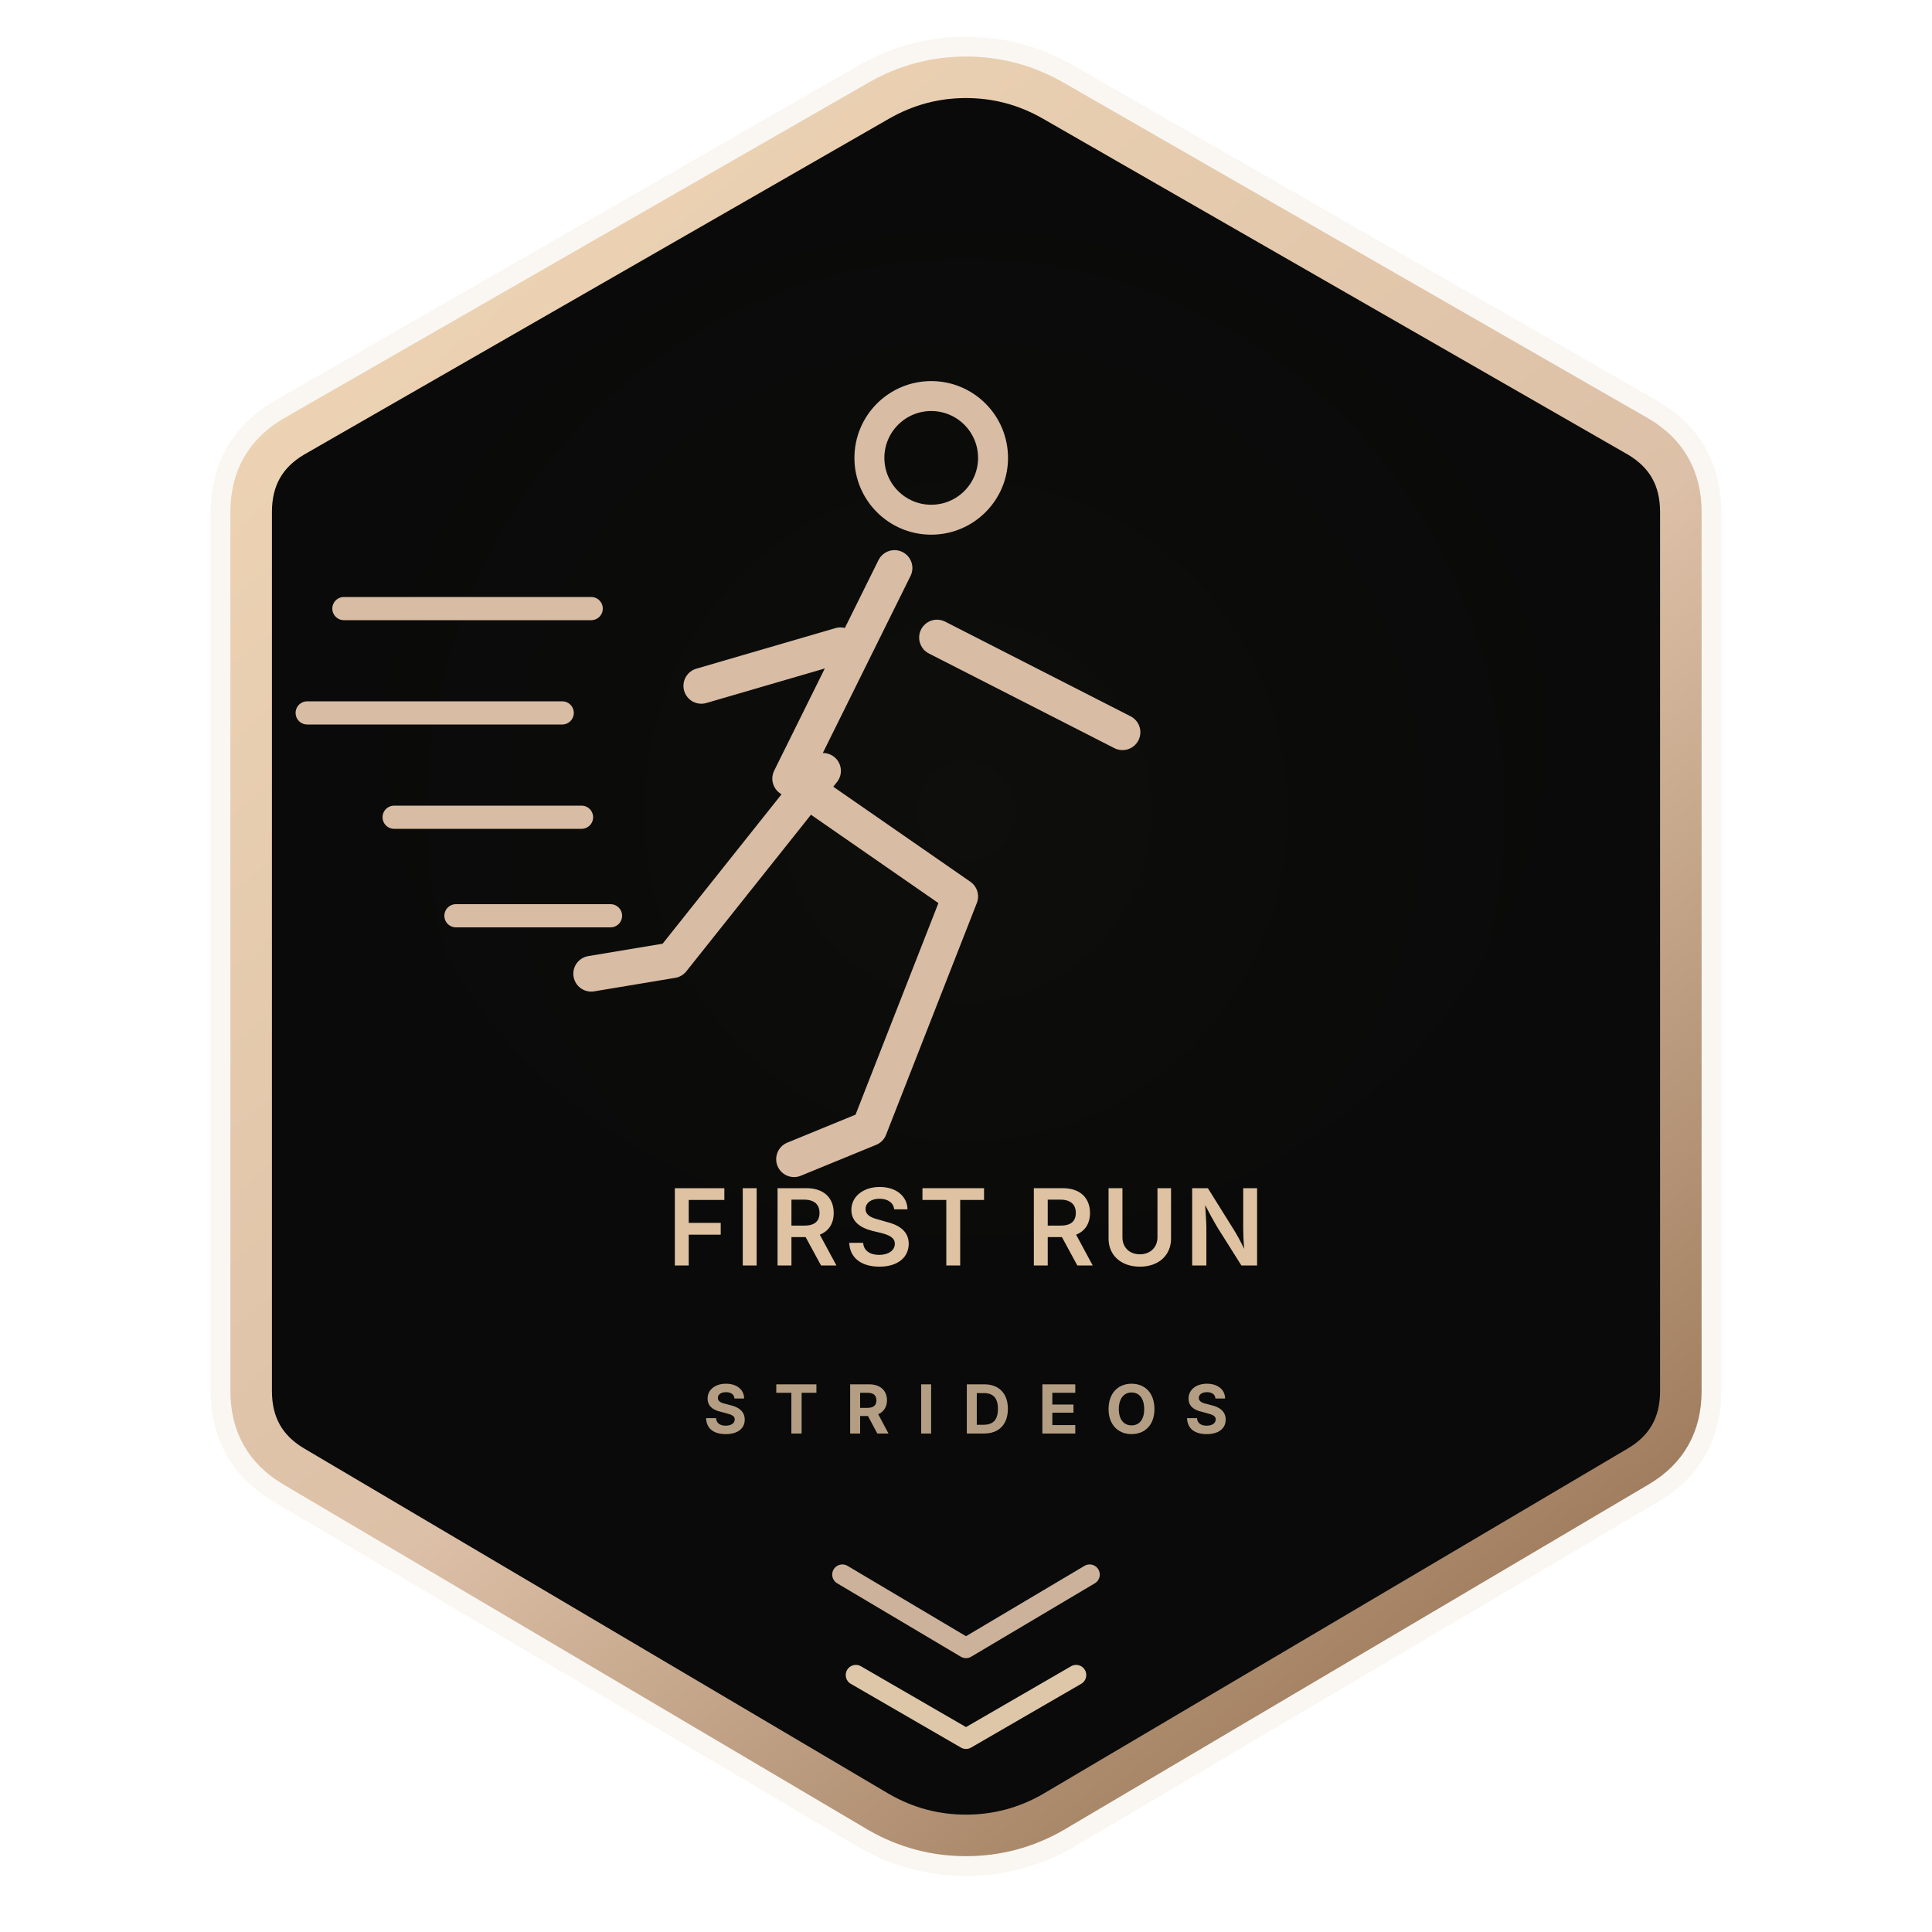
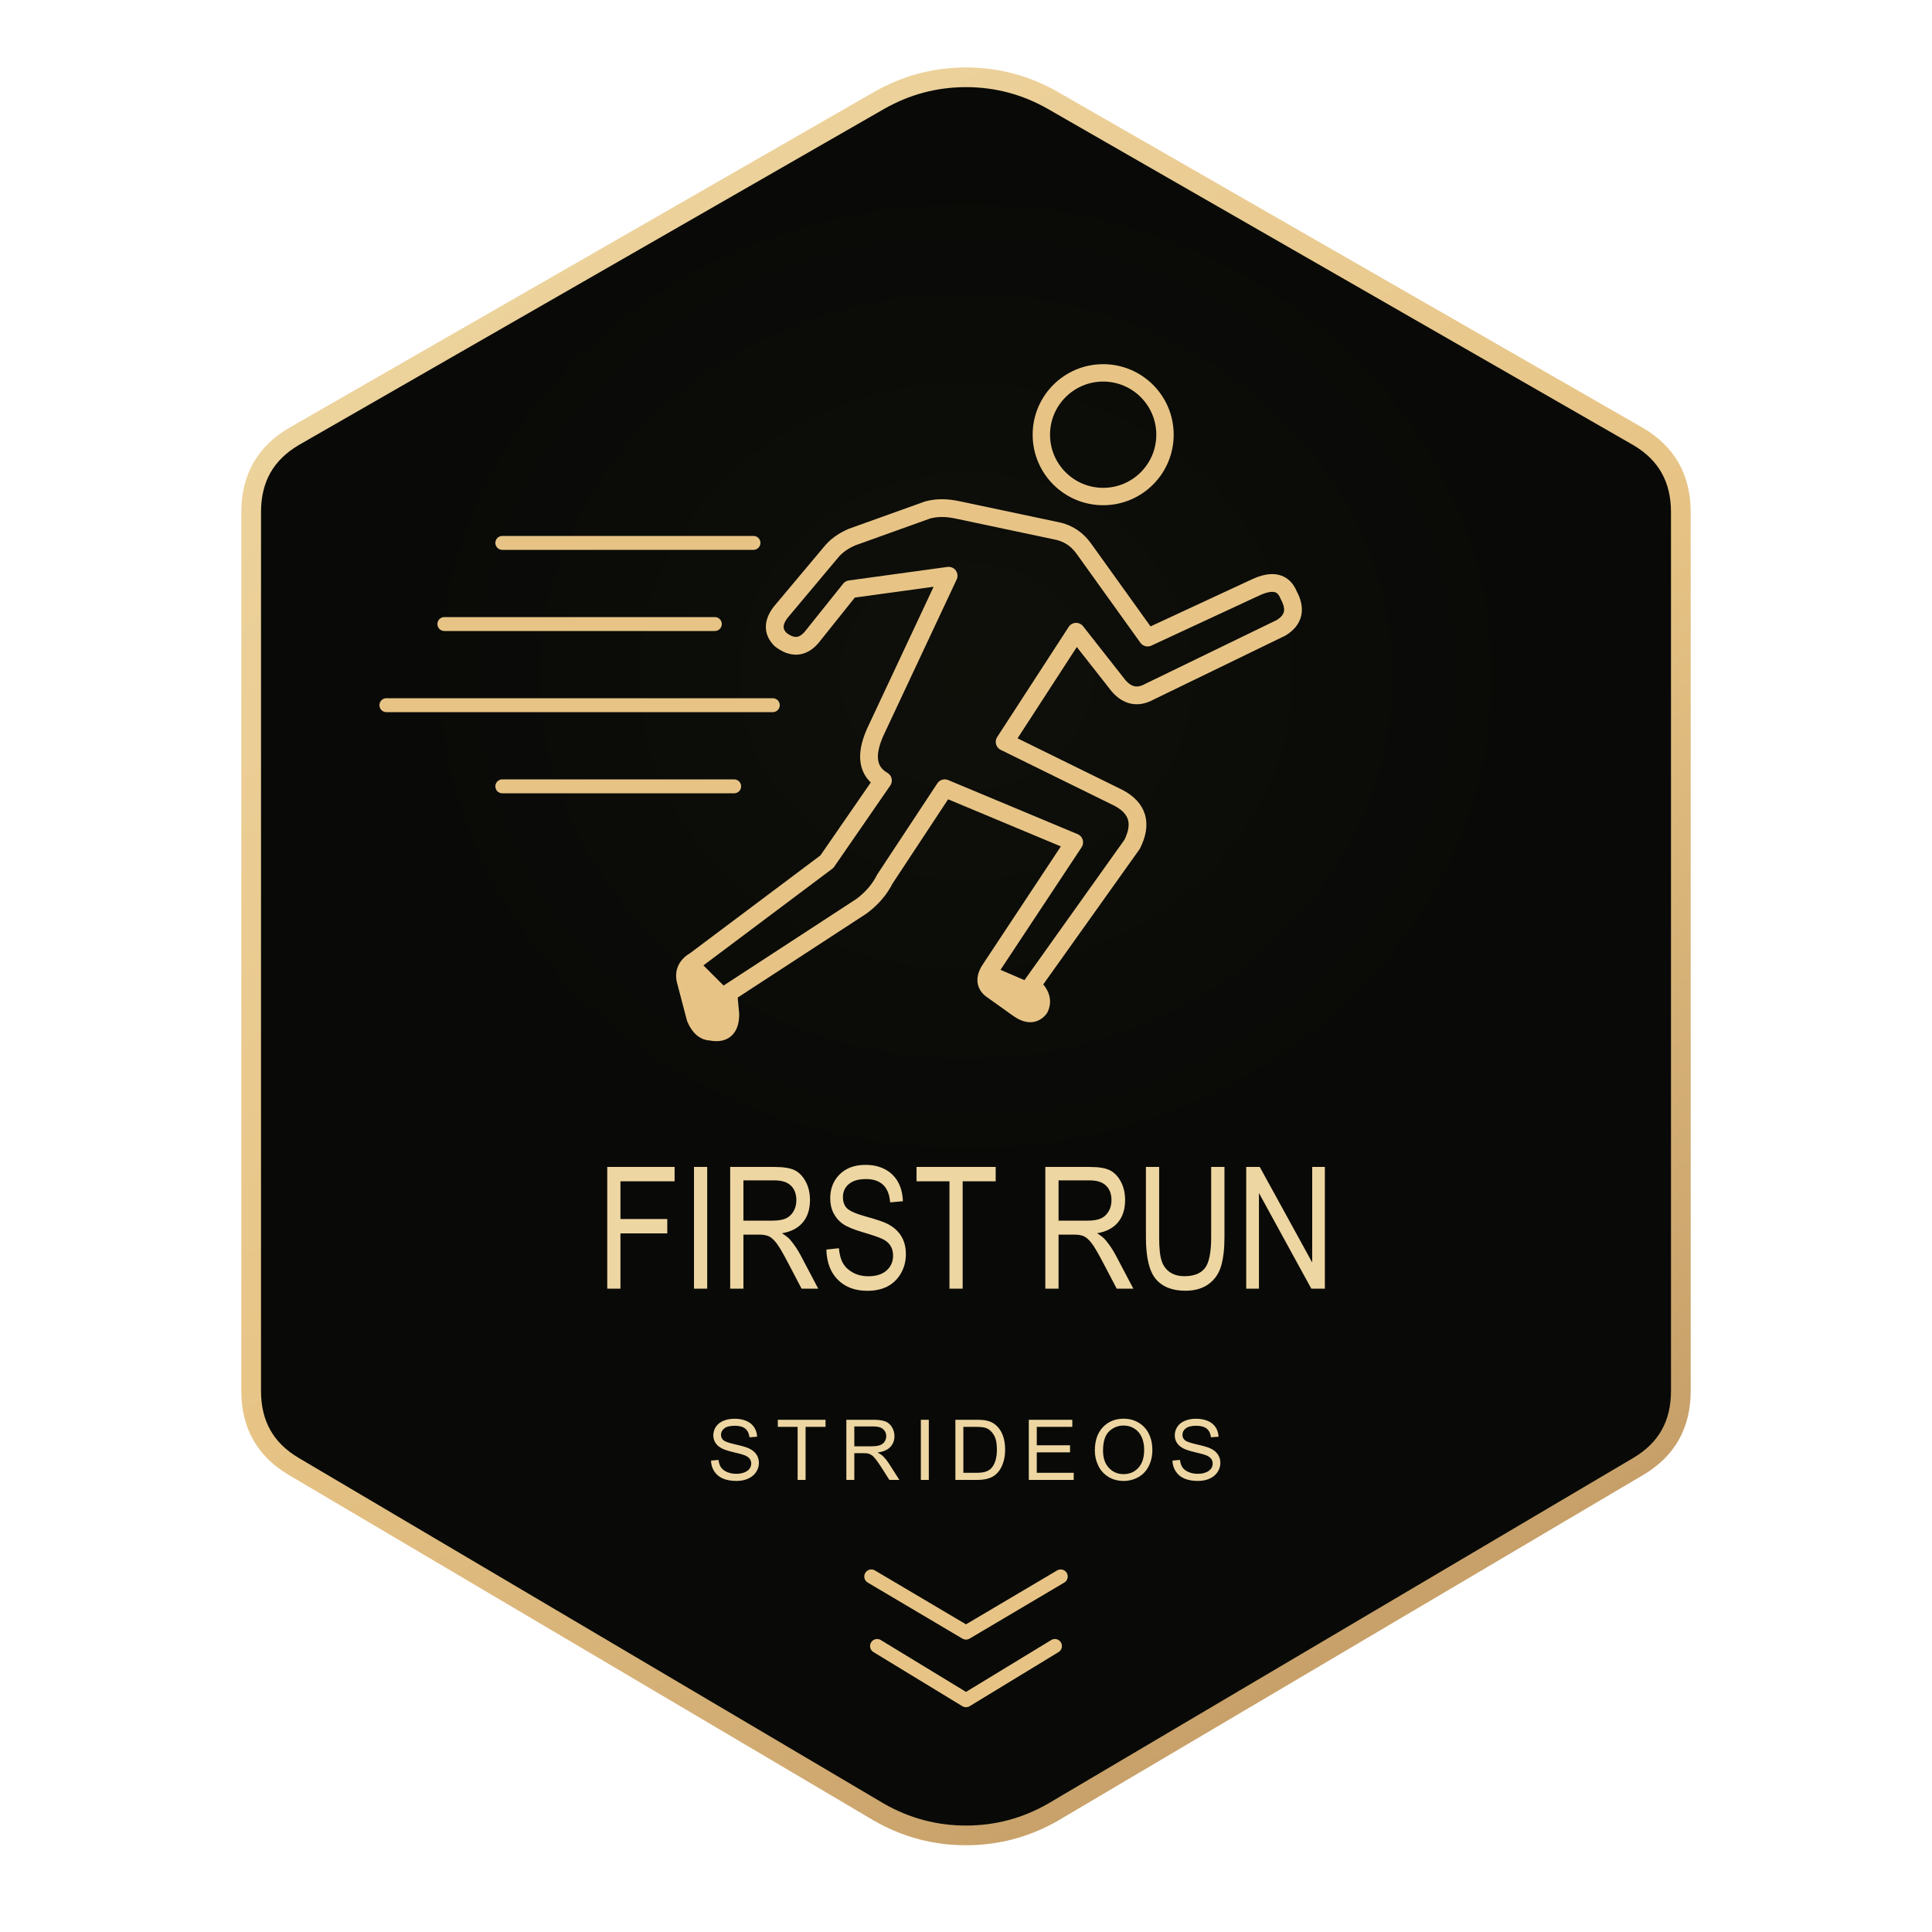
<svg xmlns="http://www.w3.org/2000/svg" width="100" height="100" viewBox="0 0 100 100" fill="none" role="img" aria-label="First Run achievement. Unlocked.">
  <defs>
-     <linearGradient id="firsts-first-run-unlocked-edge" x1="14" y1="7" x2="86" y2="93" gradientUnits="userSpaceOnUse">
-       <stop offset="0" stop-color="#F0D7B6" />
-       <stop offset="0.54" stop-color="#DCC0A7" />
-       <stop offset="1" stop-color="#8D6847" />
+     <linearGradient id="firsts-first-run-unlocked-edge" x1="20" y1="4" x2="80" y2="95" gradientUnits="userSpaceOnUse">
+       <stop stop-color="#EED6A2" />
+       <stop offset=".5" stop-color="#E7C486" />
+       <stop offset="1" stop-color="#BD9560" />
    </linearGradient>
-     <radialGradient id="firsts-first-run-unlocked-glow" cx="0" cy="0" r="1" gradientUnits="userSpaceOnUse" gradientTransform="translate(50 42) rotate(90) scale(35 34)">
-       <stop offset="0" stop-color="#C79C70" stop-opacity="0.22" />
-       <stop offset="0.64" stop-color="#C79C70" stop-opacity="0.08" />
-       <stop offset="1" stop-color="#C79C70" stop-opacity="0" />
+     <radialGradient id="firsts-first-run-unlocked-ambient">
+       <stop stop-color="#E7C486" stop-opacity=".025" />
+       <stop offset="1" stop-color="#E7C486" stop-opacity="0" />
    </radialGradient>
  </defs>
-   <path d="M50 4 Q52.4 4 54.5 5.2 L84.8 22.6 Q87 23.9 87 26.5 L87 72 Q87 74.6 84.8 75.9 L54.5 93.8 Q52.4 95 50 95 Q47.6 95 45.5 93.8 L15.2 75.9 Q13 74.6 13 72 L13 26.5 Q13 23.9 15.2 22.6 L45.5 5.2 Q47.6 4 50 4 Z" fill="none" stroke="#C79C70" stroke-width="4.2" stroke-linejoin="round" stroke-opacity="0.08" />
-   <path d="M50 4 Q52.4 4 54.5 5.2 L84.8 22.6 Q87 23.9 87 26.5 L87 72 Q87 74.6 84.8 75.9 L54.5 93.8 Q52.4 95 50 95 Q47.6 95 45.5 93.8 L15.2 75.9 Q13 74.6 13 72 L13 26.5 Q13 23.9 15.2 22.6 L45.5 5.2 Q47.6 4 50 4 Z" fill="#090A09" fill-opacity="1" stroke="url(#firsts-first-run-unlocked-edge)" stroke-width="2.15" stroke-linejoin="round" stroke-opacity="1" />
-   <ellipse cx="50" cy="38" rx="30" ry="26" fill="url(#firsts-first-run-unlocked-glow)" opacity="0.11" />
-   <g>
-     <path d="M17.8 31.5 H30.6 M15.9 36.9 H29.1 M20.4 42.3 H30.1 M23.6 47.4 H31.6" fill="none" stroke="#DCC0A7" stroke-width="1.2" stroke-linecap="round" stroke-linejoin="round" stroke-opacity="0.98" />
-     <circle cx="48.2" cy="23.7" r="3.2" fill="none" stroke="#DCC0A7" stroke-width="1.55" stroke-linecap="round" stroke-linejoin="round" stroke-opacity="0.98" />
-     <path d="M46.3 29.4 L40.9 40.3 L49.7 46.4 M42.6 39.9 L34.8 49.7 L30.6 50.4 M49.7 46.4 L45 58.4 L41.1 60 M48.5 33 L58.1 37.9 M43.5 33.4 L36.3 35.5" fill="none" stroke="#DCC0A7" stroke-width="1.85" stroke-linecap="round" stroke-linejoin="round" stroke-opacity="0.98" />
+   <path d="M50 4 Q52.4 4 54.5 5.2 L84.8 22.6 Q87 23.9 87 26.5 L87 72 Q87 74.6 84.8 75.9 L54.5 93.8 Q52.4 95 50 95 Q47.6 95 45.5 93.8 L15.2 75.9 Q13 74.6 13 72 L13 26.5 Q13 23.9 15.2 22.6 L45.5 5.2 Q47.6 4 50 4 Z" fill="#090A07" fill-opacity="1" stroke="url(#firsts-first-run-unlocked-edge)" stroke-width="1.02" stroke-linejoin="round" />
+   <ellipse cx="50" cy="35" rx="30" ry="27" fill="url(#firsts-first-run-unlocked-ambient)" />
+   <g data-glyph="outlined-runner" stroke="#E7C486" stroke-linecap="round" stroke-linejoin="round">
+     <path data-motion-lines="4" d="M26 28.1 H39 M23 32.3 H37 M20 36.5 H40 M26 40.7 H38" stroke-width=".72" />
+     <circle cx="57.1" cy="22.5" r="3.2" stroke-width=".9" />
+     <path data-body="continuous-silhouette" d="M48 26.4 Q48.7 26.2 49.6 26.4 L54.8 27.5 Q55.6 27.7 56.1 28.4 L59.4 33 L65 30.4 Q66.3 29.8 66.7 30.8 Q67.3 31.9 66.3 32.5 L59.5 35.8 Q58.6 36.3 57.9 35.5 L55.7 32.7 L52 38.4 L57.9 41.3 Q59.4 42.1 58.6 43.7 L53.4 51 Q54.1 51.6 53.8 52.2 Q53.4 52.7 52.7 52.2 L51.3 51.2 Q50.8 50.8 51.3 50.1 L55.6 43.6 L48.9 40.8 L45.8 45.5 Q45.4 46.3 44.6 46.9 L37.7 51.4 L37.8 52.5 Q37.8 53.6 36.8 53.4 Q36.3 53.4 36 52.7 L35.5 50.8 Q35.3 50.1 36 49.7 L42.8 44.6 L45.7 40.4 Q44.5 39.7 45.3 37.9 L49.1 29.8 L44 30.5 L42 33 Q41.3 33.8 40.4 33.1 Q39.8 32.5 40.4 31.7 L43 28.6 Q43.4 28.1 44.1 27.8 Z" stroke-width=".92" />
+     <path data-shoe="rear" d="M36 49.7 L37.7 51.4 L37.8 52.5 Q37.8 53.6 36.8 53.4 Q36.3 53.4 36 52.7 L35.5 50.8 Q35.3 50.1 36 49.7 Z" fill="#E7C486" stroke-width=".2" />
+     <path data-shoe="front" d="M51.3 50.1 L53.4 51 Q54.1 51.6 53.8 52.2 Q53.4 52.7 52.7 52.2 L51.3 51.2 Q50.8 50.8 51.3 50.1 Z" fill="#E7C486" stroke-width=".2" />
  </g>
-   <text x="50" y="65.5" text-anchor="middle" font-family="'Avenir Next', Inter, Arial, sans-serif" font-size="5.5" font-weight="600" letter-spacing="0.28" fill="#E4C8A6" fill-opacity="0.97">FIRST RUN</text>
-   <text x="50" y="74.2" text-anchor="middle" font-family="'Avenir Next', Inter, Arial, sans-serif" font-size="3.5" font-weight="700" letter-spacing="1.38" fill="#E4C8A6" fill-opacity="0.78">STRIDEOS</text>
-   <path d="M43.6 81.5 L50 85.3 L56.4 81.5" fill="none" stroke="#DCC0A7" stroke-width="1.05" stroke-linecap="round" stroke-linejoin="round" stroke-opacity="0.92" />
-   <path d="M44.3 86.7 L50 90 L55.7 86.7" fill="none" stroke="#F0D7B6" stroke-width="1.05" stroke-linecap="round" stroke-linejoin="round" stroke-opacity="0.92" />
+   <g data-title="First Run">
+     <path data-text="FIRST RUN" fill="#EED6A2" stroke="none" d="M31.431 66.7L31.431 60.401L34.917 60.401L34.917 61.144L32.114 61.144L32.114 63.095L34.538 63.095L34.538 63.839L32.114 63.839L32.114 66.7ZM35.921 66.7L35.921 60.401L36.605 60.401L36.605 66.7ZM37.795 66.7L37.795 60.401L40.086 60.401C40.563 60.401 40.917 60.46 41.145 60.577C41.372 60.694 41.559 60.89 41.705 61.163C41.851 61.437 41.924 61.754 41.924 62.114C41.924 62.591 41.8 62.977 41.553 63.272C41.305 63.567 40.945 63.754 40.473 63.833C40.664 63.948 40.81 64.064 40.91 64.183C41.113 64.424 41.292 64.691 41.447 64.985L42.35 66.7L41.49 66.7L40.803 65.39C40.536 64.877 40.334 64.532 40.197 64.354C40.062 64.176 39.93 64.057 39.803 63.995C39.676 63.934 39.498 63.903 39.268 63.903L38.479 63.903L38.479 66.7ZM38.479 63.181L39.947 63.181C40.269 63.181 40.512 63.143 40.678 63.065C40.844 62.987 40.976 62.866 41.072 62.7C41.17 62.534 41.219 62.34 41.219 62.12C41.219 61.801 41.125 61.551 40.939 61.37C40.753 61.188 40.477 61.097 40.111 61.097L38.479 61.097ZM42.774 64.677L43.419 64.608C43.454 64.955 43.532 65.225 43.653 65.419C43.775 65.612 43.949 65.767 44.175 65.884C44.401 66.001 44.656 66.06 44.94 66.06C45.348 66.06 45.664 65.96 45.888 65.761C46.113 65.562 46.226 65.303 46.226 64.985C46.226 64.799 46.185 64.637 46.103 64.499C46.021 64.36 45.898 64.246 45.733 64.157C45.569 64.067 45.213 63.942 44.665 63.782C44.178 63.639 43.831 63.495 43.624 63.349C43.418 63.203 43.258 63.018 43.144 62.792C43.029 62.567 42.972 62.312 42.972 62.028C42.972 61.52 43.136 61.104 43.466 60.78C43.795 60.456 44.24 60.294 44.8 60.294C45.183 60.294 45.518 60.37 45.806 60.522C46.095 60.674 46.318 60.891 46.478 61.175C46.636 61.458 46.722 61.791 46.733 62.175L46.075 62.235C46.041 61.825 45.919 61.522 45.708 61.325C45.497 61.127 45.201 61.028 44.821 61.028C44.433 61.028 44.138 61.115 43.935 61.288C43.731 61.461 43.63 61.686 43.63 61.96C43.63 62.215 43.704 62.413 43.853 62.554C44.002 62.694 44.337 62.836 44.858 62.979C45.369 63.119 45.727 63.241 45.933 63.345C46.248 63.505 46.485 63.716 46.646 63.978C46.807 64.239 46.888 64.553 46.888 64.917C46.888 65.278 46.803 65.606 46.634 65.903C46.464 66.2 46.234 66.426 45.944 66.581C45.654 66.734 45.304 66.812 44.894 66.812C44.254 66.812 43.744 66.62 43.364 66.237C42.985 65.854 42.789 65.333 42.774 64.677ZM49.144 66.7L49.144 61.144L47.44 61.144L47.44 60.401L51.536 60.401L51.536 61.144L49.827 61.144L49.827 66.7ZM54.106 66.7L54.106 60.401L56.397 60.401C56.875 60.401 57.228 60.46 57.456 60.577C57.683 60.694 57.87 60.89 58.016 61.163C58.162 61.437 58.235 61.754 58.235 62.114C58.235 62.591 58.111 62.977 57.864 63.272C57.616 63.567 57.256 63.754 56.784 63.833C56.975 63.948 57.121 64.064 57.221 64.183C57.424 64.424 57.603 64.691 57.758 64.985L58.661 66.7L57.801 66.7L57.114 65.39C56.847 64.877 56.645 64.532 56.508 64.354C56.373 64.176 56.241 64.057 56.114 63.995C55.987 63.934 55.809 63.903 55.579 63.903L54.79 63.903L54.79 66.7ZM54.79 63.181L56.258 63.181C56.58 63.181 56.823 63.143 56.989 63.065C57.155 62.987 57.287 62.866 57.383 62.7C57.481 62.534 57.53 62.34 57.53 62.12C57.53 61.801 57.437 61.551 57.25 61.37C57.064 61.188 56.788 61.097 56.422 61.097L54.79 61.097ZM62.69 60.401L63.378 60.401L63.378 64.04C63.378 64.651 63.318 65.151 63.2 65.542C63.082 65.933 62.865 66.241 62.552 66.468C62.238 66.694 61.839 66.808 61.354 66.808C60.672 66.808 60.161 66.604 59.821 66.198C59.482 65.791 59.313 65.071 59.313 64.04L59.313 60.401L59.997 60.401L59.997 64.036C59.997 64.606 60.041 65.02 60.13 65.274C60.218 65.528 60.363 65.723 60.565 65.856C60.767 65.989 61.013 66.056 61.304 66.056C61.791 66.056 62.144 65.918 62.362 65.644C62.581 65.369 62.69 64.833 62.69 64.036ZM64.504 66.7L64.504 60.401L65.205 60.401L67.92 65.347L67.92 60.401L68.574 60.401L68.574 66.7L67.873 66.7L65.162 61.749L65.162 66.7ZM30.825 58.467" />
+   </g>
+   <g data-wordmark="STRIDEOS">
+     <path data-text="STRIDEOS" fill="#EED6A2" stroke="none" d="M36.802 75.6L37.191 75.565C37.209 75.721 37.251 75.85 37.318 75.95C37.385 76.049 37.49 76.129 37.632 76.192C37.774 76.253 37.934 76.284 38.111 76.284C38.268 76.284 38.407 76.26 38.527 76.213C38.646 76.167 38.736 76.103 38.794 76.022C38.854 75.94 38.884 75.851 38.884 75.754C38.884 75.657 38.855 75.572 38.798 75.499C38.742 75.426 38.649 75.365 38.519 75.315C38.436 75.283 38.25 75.232 37.964 75.165C37.678 75.096 37.477 75.031 37.363 74.969C37.214 74.891 37.104 74.795 37.031 74.68C36.958 74.564 36.921 74.435 36.921 74.292C36.921 74.134 36.965 73.987 37.054 73.85C37.144 73.713 37.274 73.61 37.445 73.54C37.617 73.469 37.807 73.434 38.017 73.434C38.248 73.434 38.451 73.471 38.626 73.545C38.803 73.62 38.939 73.729 39.035 73.874C39.129 74.018 39.18 74.182 39.187 74.364L38.792 74.393C38.771 74.197 38.7 74.048 38.578 73.948C38.455 73.848 38.274 73.797 38.035 73.797C37.785 73.797 37.602 73.843 37.488 73.934C37.375 74.025 37.318 74.135 37.318 74.264C37.318 74.376 37.358 74.468 37.439 74.54C37.518 74.613 37.725 74.687 38.06 74.762C38.395 74.838 38.625 74.904 38.75 74.961C38.93 75.045 39.064 75.151 39.15 75.28C39.237 75.408 39.281 75.555 39.281 75.721C39.281 75.887 39.233 76.043 39.138 76.19C39.043 76.336 38.906 76.45 38.728 76.532C38.551 76.612 38.352 76.653 38.13 76.653C37.848 76.653 37.611 76.612 37.421 76.53C37.231 76.448 37.082 76.325 36.972 76.161C36.864 75.996 36.807 75.809 36.802 75.6ZM41.285 76.6L41.285 73.854L40.26 73.854L40.26 73.487L42.729 73.487L42.729 73.854L41.697 73.854L41.697 76.6ZM43.807 76.6L43.807 73.487L45.188 73.487C45.465 73.487 45.676 73.515 45.821 73.571C45.965 73.627 46.081 73.726 46.167 73.868C46.253 74.008 46.297 74.165 46.297 74.336C46.297 74.557 46.226 74.743 46.083 74.895C45.939 75.046 45.718 75.143 45.418 75.184C45.528 75.236 45.611 75.288 45.668 75.338C45.788 75.449 45.902 75.587 46.01 75.752L46.551 76.6L46.034 76.6L45.622 75.952C45.5 75.766 45.401 75.623 45.323 75.524C45.246 75.425 45.176 75.356 45.114 75.317C45.052 75.277 44.99 75.249 44.926 75.233C44.879 75.223 44.803 75.217 44.698 75.217L44.219 75.217L44.219 76.6ZM44.219 74.86L45.104 74.86C45.292 74.86 45.44 74.841 45.545 74.803C45.652 74.764 45.733 74.702 45.788 74.616C45.843 74.53 45.872 74.437 45.872 74.336C45.872 74.189 45.818 74.068 45.711 73.973C45.604 73.878 45.436 73.831 45.206 73.831L44.219 73.831ZM47.663 76.6L47.663 73.487L48.075 73.487L48.075 76.6ZM49.451 76.6L49.451 73.487L50.523 73.487C50.766 73.487 50.95 73.502 51.078 73.532C51.256 73.572 51.409 73.646 51.535 73.754C51.699 73.893 51.821 74.07 51.902 74.286C51.984 74.502 52.025 74.749 52.025 75.026C52.025 75.263 51.997 75.473 51.941 75.655C51.887 75.837 51.815 75.988 51.729 76.108C51.643 76.228 51.548 76.322 51.445 76.391C51.344 76.46 51.22 76.512 51.074 76.547C50.93 76.583 50.763 76.6 50.574 76.6ZM49.863 76.233L50.527 76.233C50.733 76.233 50.894 76.214 51.01 76.176C51.127 76.137 51.221 76.083 51.291 76.014C51.389 75.917 51.464 75.785 51.518 75.62C51.572 75.455 51.6 75.254 51.6 75.02C51.6 74.695 51.546 74.445 51.439 74.27C51.333 74.094 51.203 73.977 51.051 73.918C50.94 73.875 50.762 73.854 50.518 73.854L49.863 73.854ZM53.25 76.6L53.25 73.487L55.502 73.487L55.502 73.854L53.663 73.854L53.663 74.807L55.385 74.807L55.385 75.172L53.663 75.172L53.663 76.233L55.575 76.233L55.575 76.6ZM56.669 75.084C56.669 74.568 56.808 74.164 57.085 73.872C57.362 73.579 57.72 73.432 58.159 73.432C58.447 73.432 58.706 73.501 58.937 73.639C59.167 73.776 59.343 73.967 59.464 74.213C59.585 74.458 59.646 74.736 59.646 75.047C59.646 75.364 59.582 75.646 59.454 75.895C59.326 76.144 59.146 76.333 58.913 76.461C58.68 76.589 58.428 76.653 58.157 76.653C57.864 76.653 57.602 76.583 57.37 76.442C57.14 76.3 56.965 76.107 56.847 75.862C56.728 75.616 56.669 75.357 56.669 75.084ZM57.093 75.09C57.093 75.465 57.193 75.761 57.396 75.977C57.597 76.193 57.851 76.301 58.155 76.301C58.465 76.301 58.72 76.193 58.921 75.975C59.121 75.756 59.222 75.447 59.222 75.045C59.222 74.792 59.179 74.57 59.093 74.381C59.007 74.193 58.881 74.046 58.716 73.942C58.552 73.838 58.367 73.786 58.161 73.786C57.869 73.786 57.618 73.886 57.407 74.086C57.197 74.287 57.093 74.622 57.093 75.09ZM60.687 75.6L61.076 75.565C61.094 75.721 61.136 75.85 61.203 75.95C61.27 76.049 61.375 76.129 61.517 76.192C61.659 76.253 61.818 76.284 61.996 76.284C62.153 76.284 62.292 76.26 62.412 76.213C62.531 76.167 62.621 76.103 62.679 76.022C62.739 75.94 62.769 75.851 62.769 75.754C62.769 75.657 62.74 75.572 62.683 75.499C62.627 75.426 62.534 75.365 62.404 75.315C62.32 75.283 62.135 75.232 61.849 75.165C61.562 75.096 61.362 75.031 61.248 74.969C61.099 74.891 60.988 74.795 60.916 74.68C60.842 74.564 60.806 74.435 60.806 74.292C60.806 74.134 60.85 73.987 60.939 73.85C61.029 73.713 61.159 73.61 61.33 73.54C61.501 73.469 61.692 73.434 61.902 73.434C62.132 73.434 62.335 73.471 62.511 73.545C62.688 73.62 62.824 73.729 62.919 73.874C63.014 74.018 63.065 74.182 63.072 74.364L62.677 74.393C62.656 74.197 62.584 74.048 62.462 73.948C62.34 73.848 62.159 73.797 61.919 73.797C61.669 73.797 61.487 73.843 61.373 73.934C61.259 74.025 61.203 74.135 61.203 74.264C61.203 74.376 61.243 74.468 61.324 74.54C61.403 74.613 61.61 74.687 61.945 74.762C62.279 74.838 62.509 74.904 62.634 74.961C62.815 75.045 62.949 75.151 63.035 75.28C63.122 75.408 63.166 75.555 63.166 75.721C63.166 75.887 63.118 76.043 63.023 76.19C62.928 76.336 62.791 76.45 62.613 76.532C62.436 76.612 62.236 76.653 62.015 76.653C61.732 76.653 61.496 76.612 61.306 76.53C61.116 76.448 60.966 76.325 60.857 76.161C60.749 75.996 60.692 75.809 60.687 75.6ZM36.607 72.662" />
+   </g>
+   <path data-chevrons="2" d="M45.1 81.6 L50 84.5 L54.9 81.6 M45.4 85.2 L50 88 L54.6 85.2" stroke="#E7C486" stroke-width=".73" stroke-linecap="round" stroke-linejoin="round" />
</svg>
